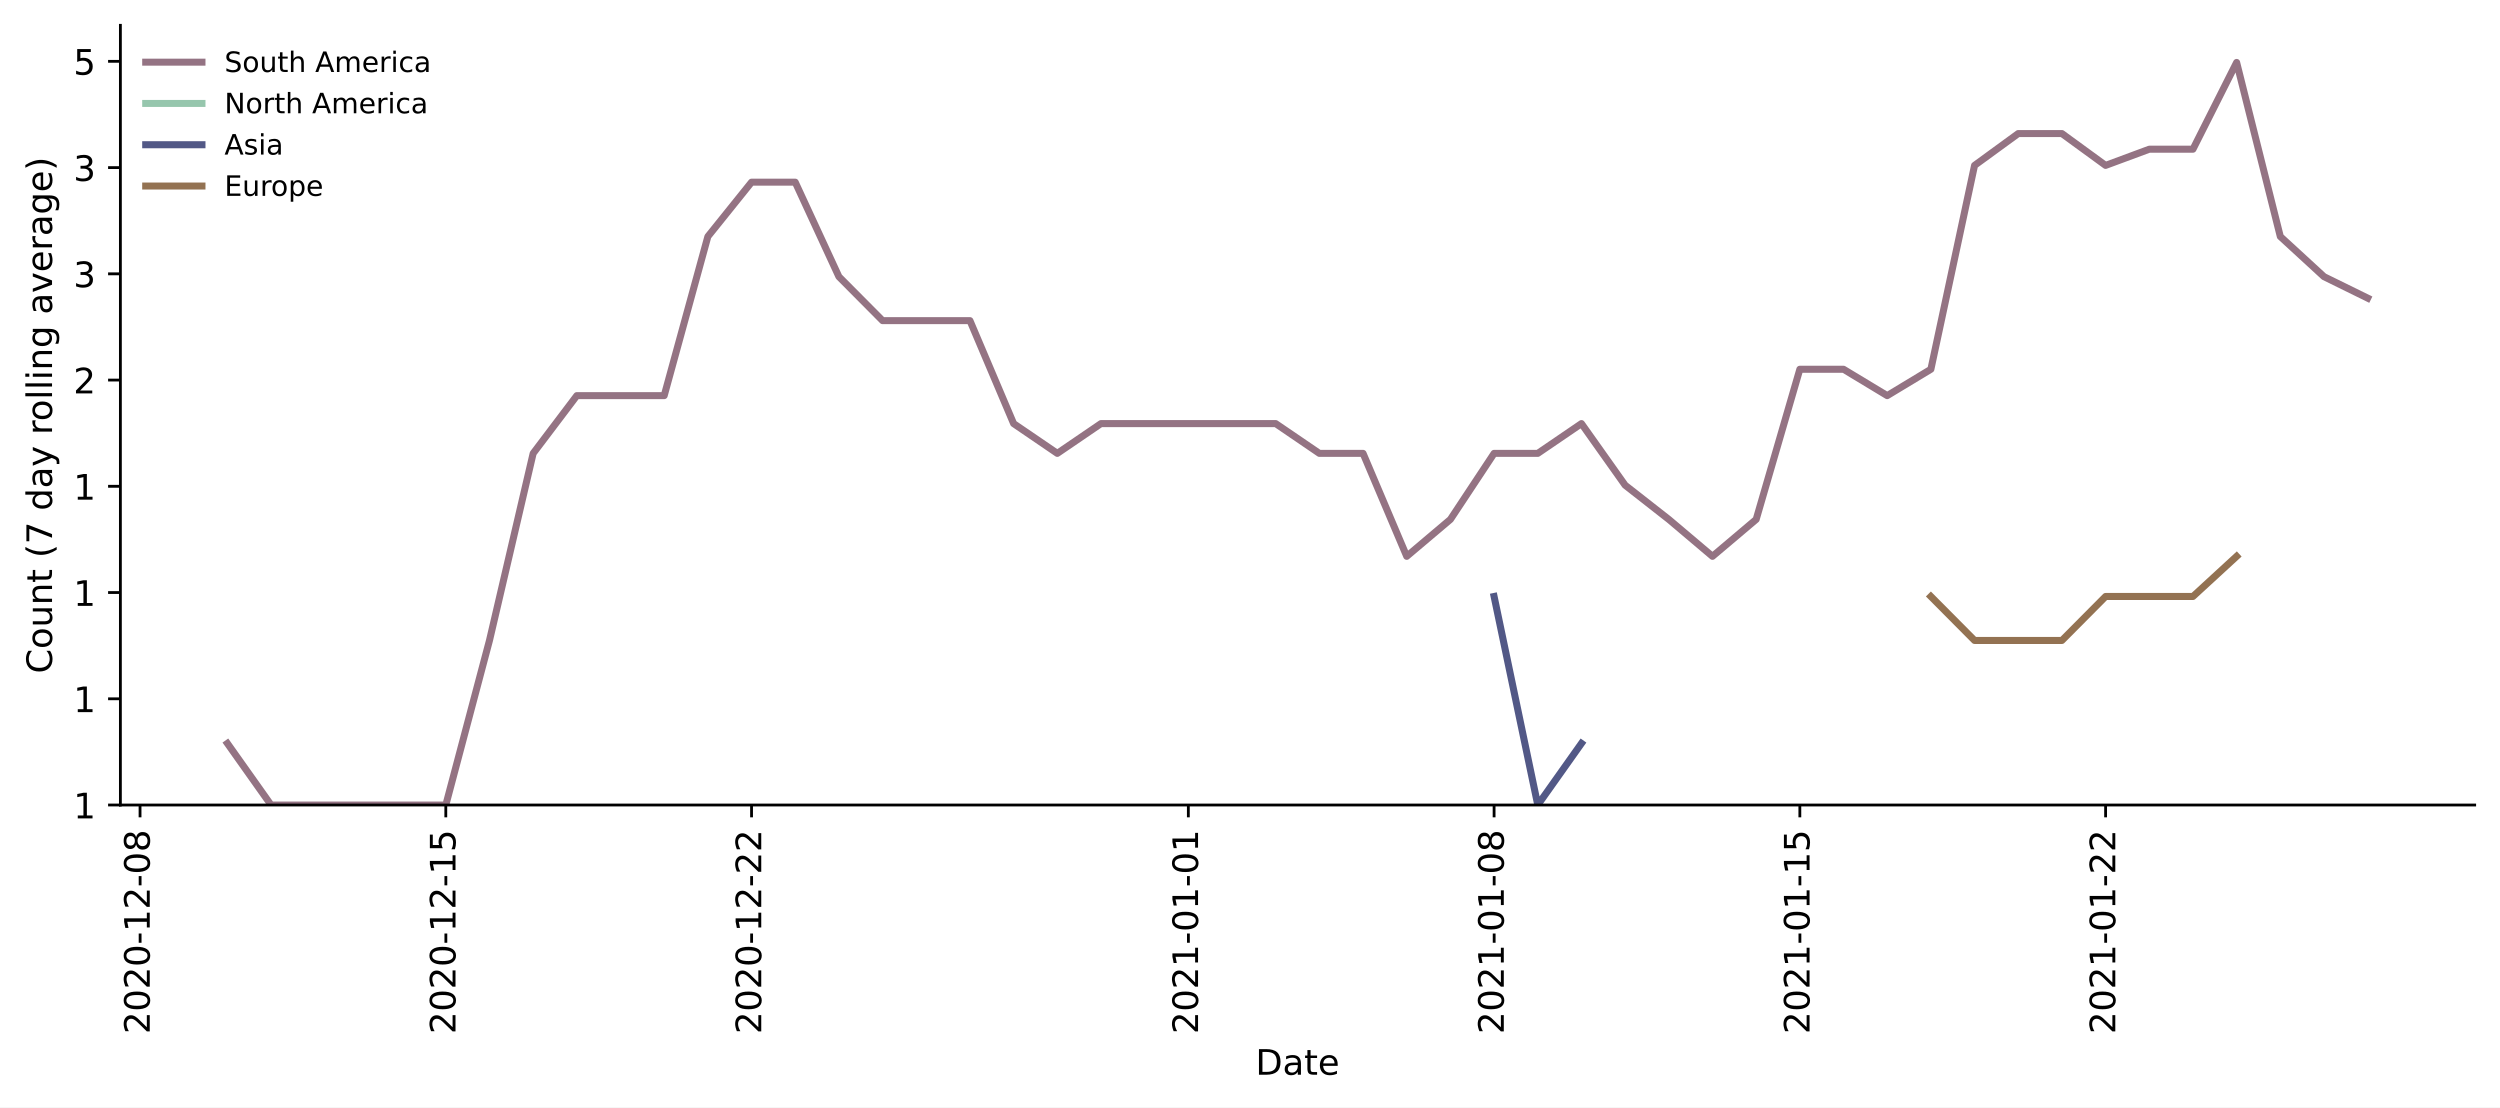
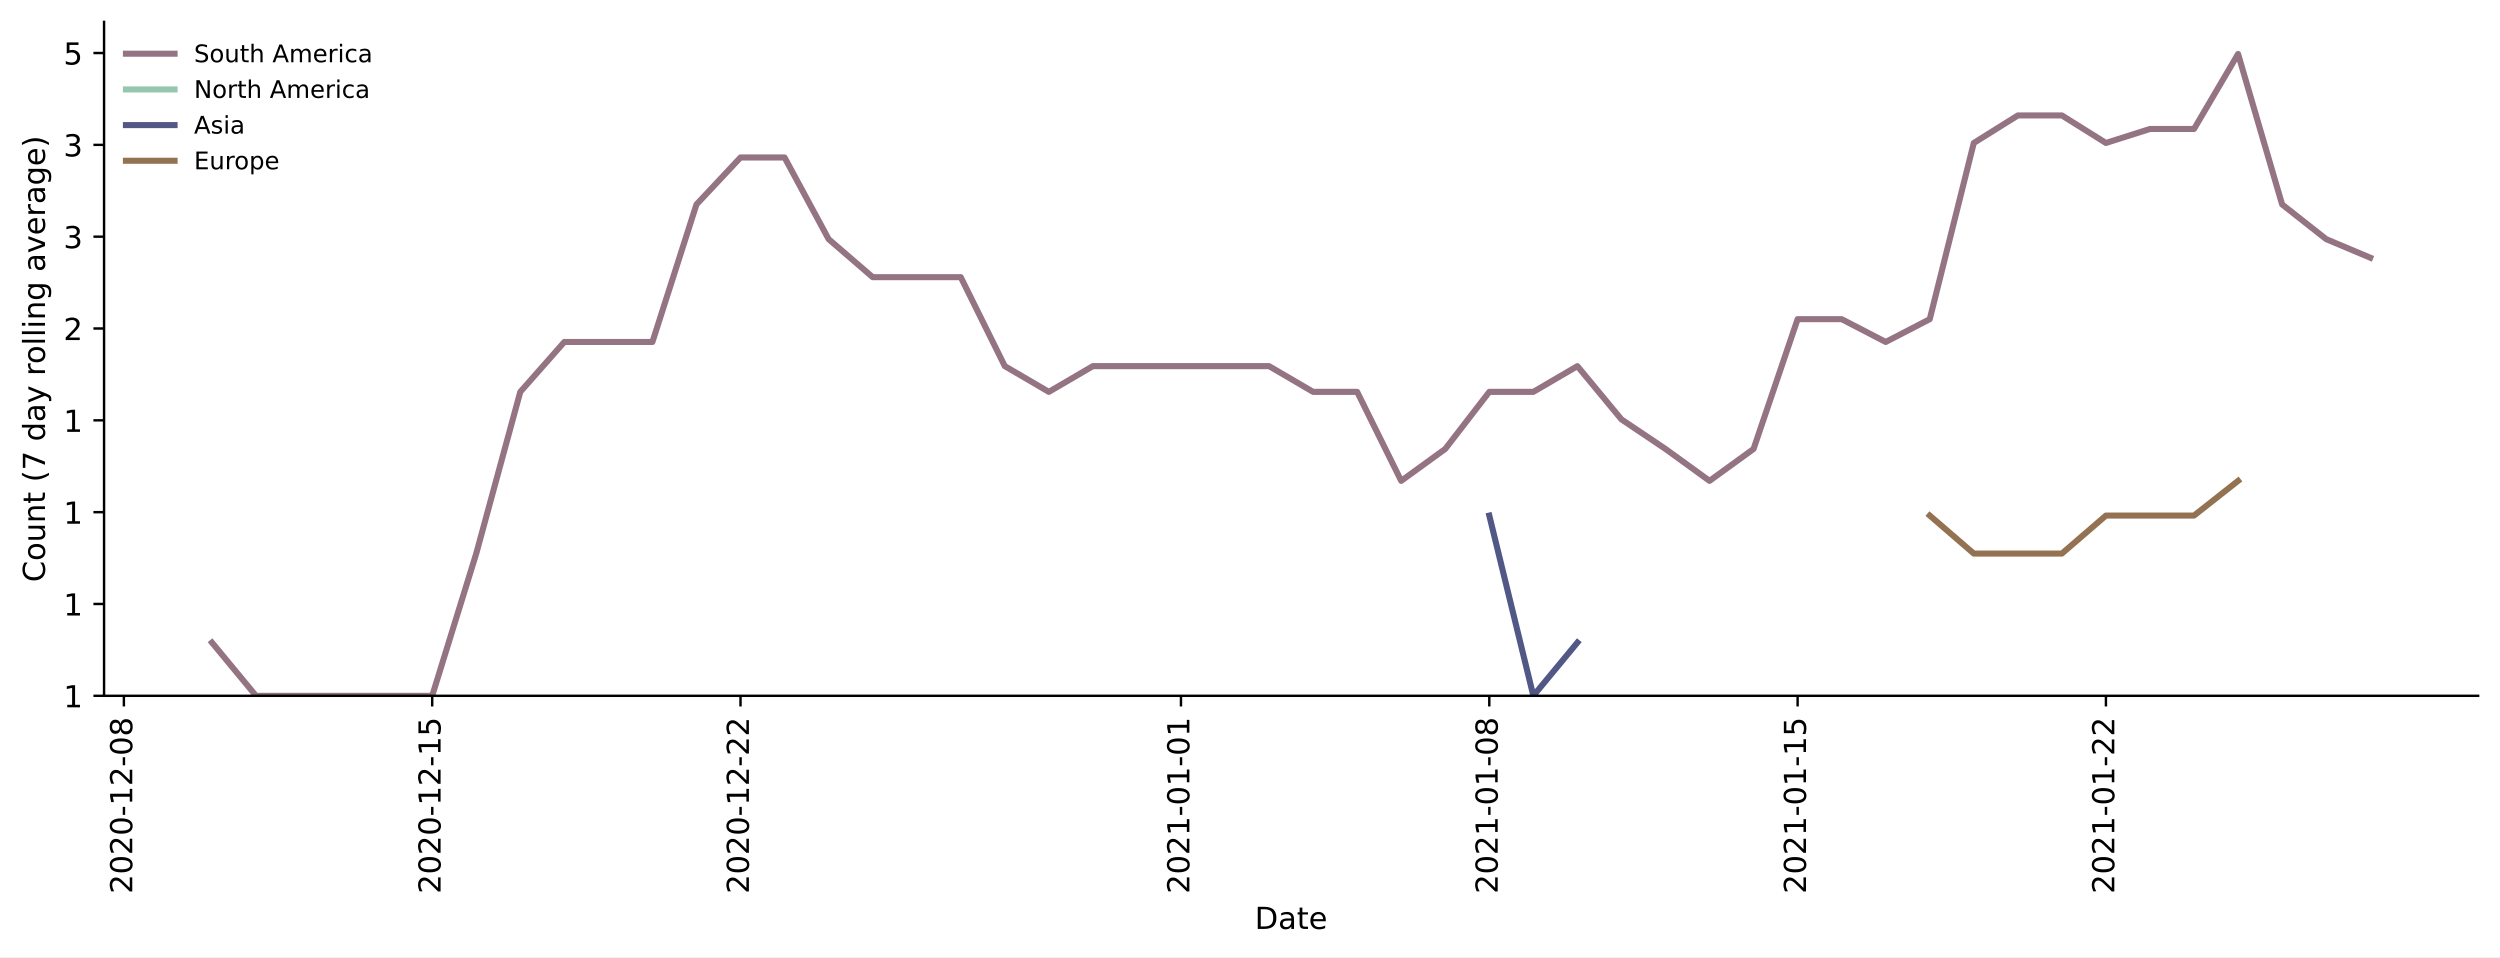
- <svg xmlns="http://www.w3.org/2000/svg" xmlns:xlink="http://www.w3.org/1999/xlink" height="314.954pt" version="1.1" viewBox="0 0 711.041 314.954" width="711.041pt">
+ <svg xmlns="http://www.w3.org/2000/svg" xmlns:xlink="http://www.w3.org/1999/xlink" height="314.954pt" version="1.1" viewBox="0 0 822.641 314.954" width="822.641pt">
  <defs>
    <style type="text/css">*{stroke-linecap:butt;stroke-linejoin:round;}</style>
  </defs>
  <g id="figure_1">
    <g id="patch_1">
-       <path d="M 0 314.954  L 711.041 314.954  L 711.041 0  L 0 0  z " style="fill:#ffffff;" />
+       <path d="M 0 314.954  L 822.641 314.954  L 822.641 0  L 0 0  z " style="fill:#ffffff;" />
    </g>
    <g id="axes_1">
      <g id="patch_2">
-         <path d="M 34.241 228.96  L 703.841 228.96  L 703.841 7.2  L 34.241 7.2  z " style="fill:#ffffff;" />
+         <path d="M 34.241 228.96  L 815.441 228.96  L 815.441 7.2  L 34.241 7.2  z " style="fill:#ffffff;" />
      </g>
      <g id="matplotlib.axis_1">
        <g id="xtick_1">
          <g id="line2d_1">
            <defs>
-               <path d="M 0 0  L 0 3.5  " id="mc3fc84b072" style="stroke:#000000;stroke-width:0.8;" />
-             </defs>
-             <g>
-               <use style="stroke:#000000;stroke-width:0.8;" x="39.831" xlink:href="#mc3fc84b072" y="228.96" />
+               <path d="M 0 0  L 0 3.5  " id="m564bbd4074" style="stroke:#000000;stroke-width:0.8;" />
+             </defs>
+             <g>
+               <use style="stroke:#000000;stroke-width:0.8;" x="40.763" xlink:href="#m564bbd4074" y="228.96" />
            </g>
          </g>
          <g id="text_1">
-             <g transform="translate(42.59035 294.0756)rotate(-90)scale(0.1 -0.1)">
+             <g transform="translate(43.52208 294.0756)rotate(-90)scale(0.1 -0.1)">
              <defs>
                <path d="M 19.188 8.297  L 53.609 8.297  L 53.609 0  L 7.328 0  L 7.328 8.297  Q 12.938 14.109 22.625 23.891  Q 32.328 33.688 34.812 36.531  Q 39.547 41.844 41.422 45.531  Q 43.312 49.219 43.312 52.781  Q 43.312 58.594 39.234 62.25  Q 35.156 65.922 28.609 65.922  Q 23.969 65.922 18.812 64.312  Q 13.672 62.703 7.812 59.422  L 7.812 69.391  Q 13.766 71.781 18.938 73  Q 24.125 74.219 28.422 74.219  Q 39.75 74.219 46.484 68.547  Q 53.219 62.891 53.219 53.422  Q 53.219 48.922 51.531 44.891  Q 49.859 40.875 45.406 35.406  Q 44.188 33.984 37.641 27.219  Q 31.109 20.453 19.188 8.297  z " id="DejaVuSans-50" />
                <path d="M 31.781 66.406  Q 24.172 66.406 20.328 58.906  Q 16.5 51.422 16.5 36.375  Q 16.5 21.391 20.328 13.891  Q 24.172 6.391 31.781 6.391  Q 39.453 6.391 43.281 13.891  Q 47.125 21.391 47.125 36.375  Q 47.125 51.422 43.281 58.906  Q 39.453 66.406 31.781 66.406  z M 31.781 74.219  Q 44.047 74.219 50.516 64.516  Q 56.984 54.828 56.984 36.375  Q 56.984 17.969 50.516 8.266  Q 44.047 -1.422 31.781 -1.422  Q 19.531 -1.422 13.062 8.266  Q 6.594 17.969 6.594 36.375  Q 6.594 54.828 13.062 64.516  Q 19.531 74.219 31.781 74.219  z " id="DejaVuSans-48" />
                <path d="M 4.891 31.391  L 31.203 31.391  L 31.203 23.391  L 4.891 23.391  z " id="DejaVuSans-45" />
                <path d="M 12.406 8.297  L 28.516 8.297  L 28.516 63.922  L 10.984 60.406  L 10.984 69.391  L 28.422 72.906  L 38.281 72.906  L 38.281 8.297  L 54.391 8.297  L 54.391 0  L 12.406 0  z " id="DejaVuSans-49" />
                <path d="M 31.781 34.625  Q 24.75 34.625 20.719 30.859  Q 16.703 27.094 16.703 20.516  Q 16.703 13.922 20.719 10.156  Q 24.75 6.391 31.781 6.391  Q 38.812 6.391 42.859 10.172  Q 46.922 13.969 46.922 20.516  Q 46.922 27.094 42.891 30.859  Q 38.875 34.625 31.781 34.625  z M 21.922 38.812  Q 15.578 40.375 12.031 44.719  Q 8.5 49.078 8.5 55.328  Q 8.5 64.062 14.719 69.141  Q 20.953 74.219 31.781 74.219  Q 42.672 74.219 48.875 69.141  Q 55.078 64.062 55.078 55.328  Q 55.078 49.078 51.531 44.719  Q 48 40.375 41.703 38.812  Q 48.828 37.156 52.797 32.312  Q 56.781 27.484 56.781 20.516  Q 56.781 9.906 50.312 4.234  Q 43.844 -1.422 31.781 -1.422  Q 19.734 -1.422 13.25 4.234  Q 6.781 9.906 6.781 20.516  Q 6.781 27.484 10.781 32.312  Q 14.797 37.156 21.922 38.812  z M 18.312 54.391  Q 18.312 48.734 21.844 45.562  Q 25.391 42.391 31.781 42.391  Q 38.141 42.391 41.719 45.562  Q 45.312 48.734 45.312 54.391  Q 45.312 60.062 41.719 63.234  Q 38.141 66.406 31.781 66.406  Q 25.391 66.406 21.844 63.234  Q 18.312 60.062 18.312 54.391  z " id="DejaVuSans-56" />
              </defs>
              <use xlink:href="#DejaVuSans-50" />
              <use x="63.623" xlink:href="#DejaVuSans-48" />
              <use x="127.246" xlink:href="#DejaVuSans-50" />
              <use x="190.869" xlink:href="#DejaVuSans-48" />
              <use x="254.492" xlink:href="#DejaVuSans-45" />
              <use x="290.576" xlink:href="#DejaVuSans-49" />
              <use x="354.199" xlink:href="#DejaVuSans-50" />
              <use x="417.822" xlink:href="#DejaVuSans-45" />
              <use x="453.906" xlink:href="#DejaVuSans-48" />
              <use x="517.529" xlink:href="#DejaVuSans-56" />
            </g>
          </g>
        </g>
        <g id="xtick_2">
          <g id="line2d_2">
            <g>
-               <use style="stroke:#000000;stroke-width:0.8;" x="126.792" xlink:href="#mc3fc84b072" y="228.96" />
+               <use style="stroke:#000000;stroke-width:0.8;" x="142.217" xlink:href="#m564bbd4074" y="228.96" />
            </g>
          </g>
          <g id="text_2">
-             <g transform="translate(129.5514 294.0756)rotate(-90)scale(0.1 -0.1)">
+             <g transform="translate(144.9766 294.0756)rotate(-90)scale(0.1 -0.1)">
              <defs>
                <path d="M 10.797 72.906  L 49.516 72.906  L 49.516 64.594  L 19.828 64.594  L 19.828 46.734  Q 21.969 47.469 24.109 47.828  Q 26.266 48.188 28.422 48.188  Q 40.625 48.188 47.75 41.5  Q 54.891 34.812 54.891 23.391  Q 54.891 11.625 47.562 5.094  Q 40.234 -1.422 26.906 -1.422  Q 22.312 -1.422 17.547 -0.641  Q 12.797 0.141 7.719 1.703  L 7.719 11.625  Q 12.109 9.234 16.797 8.062  Q 21.484 6.891 26.703 6.891  Q 35.156 6.891 40.078 11.328  Q 45.016 15.766 45.016 23.391  Q 45.016 31 40.078 35.438  Q 35.156 39.891 26.703 39.891  Q 22.75 39.891 18.812 39.016  Q 14.891 38.141 10.797 36.281  z " id="DejaVuSans-53" />
              </defs>
              <use xlink:href="#DejaVuSans-50" />
              <use x="63.623" xlink:href="#DejaVuSans-48" />
              <use x="127.246" xlink:href="#DejaVuSans-50" />
              <use x="190.869" xlink:href="#DejaVuSans-48" />
              <use x="254.492" xlink:href="#DejaVuSans-45" />
              <use x="290.576" xlink:href="#DejaVuSans-49" />
              <use x="354.199" xlink:href="#DejaVuSans-50" />
              <use x="417.822" xlink:href="#DejaVuSans-45" />
              <use x="453.906" xlink:href="#DejaVuSans-49" />
              <use x="517.529" xlink:href="#DejaVuSans-53" />
            </g>
          </g>
        </g>
        <g id="xtick_3">
          <g id="line2d_3">
            <g>
-               <use style="stroke:#000000;stroke-width:0.8;" x="213.753" xlink:href="#mc3fc84b072" y="228.96" />
+               <use style="stroke:#000000;stroke-width:0.8;" x="243.672" xlink:href="#m564bbd4074" y="228.96" />
            </g>
          </g>
          <g id="text_3">
-             <g transform="translate(216.5124 294.0756)rotate(-90)scale(0.1 -0.1)">
+             <g transform="translate(246.4312 294.0756)rotate(-90)scale(0.1 -0.1)">
              <use xlink:href="#DejaVuSans-50" />
              <use x="63.623" xlink:href="#DejaVuSans-48" />
              <use x="127.246" xlink:href="#DejaVuSans-50" />
              <use x="190.869" xlink:href="#DejaVuSans-48" />
              <use x="254.492" xlink:href="#DejaVuSans-45" />
              <use x="290.576" xlink:href="#DejaVuSans-49" />
              <use x="354.199" xlink:href="#DejaVuSans-50" />
              <use x="417.822" xlink:href="#DejaVuSans-45" />
              <use x="453.906" xlink:href="#DejaVuSans-50" />
              <use x="517.529" xlink:href="#DejaVuSans-50" />
            </g>
          </g>
        </g>
        <g id="xtick_4">
          <g id="line2d_4">
            <g>
-               <use style="stroke:#000000;stroke-width:0.8;" x="337.983" xlink:href="#mc3fc84b072" y="228.96" />
+               <use style="stroke:#000000;stroke-width:0.8;" x="388.607" xlink:href="#m564bbd4074" y="228.96" />
            </g>
          </g>
          <g id="text_4">
-             <g transform="translate(340.7425 294.0756)rotate(-90)scale(0.1 -0.1)">
+             <g transform="translate(391.3662 294.0756)rotate(-90)scale(0.1 -0.1)">
              <use xlink:href="#DejaVuSans-50" />
              <use x="63.623" xlink:href="#DejaVuSans-48" />
              <use x="127.246" xlink:href="#DejaVuSans-50" />
              <use x="190.869" xlink:href="#DejaVuSans-49" />
              <use x="254.492" xlink:href="#DejaVuSans-45" />
              <use x="290.576" xlink:href="#DejaVuSans-48" />
              <use x="354.199" xlink:href="#DejaVuSans-49" />
              <use x="417.822" xlink:href="#DejaVuSans-45" />
              <use x="453.906" xlink:href="#DejaVuSans-48" />
              <use x="517.529" xlink:href="#DejaVuSans-49" />
            </g>
          </g>
        </g>
        <g id="xtick_5">
          <g id="line2d_5">
            <g>
-               <use style="stroke:#000000;stroke-width:0.8;" x="424.944" xlink:href="#mc3fc84b072" y="228.96" />
+               <use style="stroke:#000000;stroke-width:0.8;" x="490.061" xlink:href="#m564bbd4074" y="228.96" />
            </g>
          </g>
          <g id="text_5">
-             <g transform="translate(427.7035 294.0756)rotate(-90)scale(0.1 -0.1)">
+             <g transform="translate(492.8208 294.0756)rotate(-90)scale(0.1 -0.1)">
              <use xlink:href="#DejaVuSans-50" />
              <use x="63.623" xlink:href="#DejaVuSans-48" />
              <use x="127.246" xlink:href="#DejaVuSans-50" />
              <use x="190.869" xlink:href="#DejaVuSans-49" />
              <use x="254.492" xlink:href="#DejaVuSans-45" />
              <use x="290.576" xlink:href="#DejaVuSans-48" />
              <use x="354.199" xlink:href="#DejaVuSans-49" />
              <use x="417.822" xlink:href="#DejaVuSans-45" />
              <use x="453.906" xlink:href="#DejaVuSans-48" />
              <use x="517.529" xlink:href="#DejaVuSans-56" />
            </g>
          </g>
        </g>
        <g id="xtick_6">
          <g id="line2d_6">
            <g>
-               <use style="stroke:#000000;stroke-width:0.8;" x="511.905" xlink:href="#mc3fc84b072" y="228.96" />
+               <use style="stroke:#000000;stroke-width:0.8;" x="591.516" xlink:href="#m564bbd4074" y="228.96" />
            </g>
          </g>
          <g id="text_6">
-             <g transform="translate(514.6646 294.0756)rotate(-90)scale(0.1 -0.1)">
+             <g transform="translate(594.2753 294.0756)rotate(-90)scale(0.1 -0.1)">
              <use xlink:href="#DejaVuSans-50" />
              <use x="63.623" xlink:href="#DejaVuSans-48" />
              <use x="127.246" xlink:href="#DejaVuSans-50" />
              <use x="190.869" xlink:href="#DejaVuSans-49" />
              <use x="254.492" xlink:href="#DejaVuSans-45" />
              <use x="290.576" xlink:href="#DejaVuSans-48" />
              <use x="354.199" xlink:href="#DejaVuSans-49" />
              <use x="417.822" xlink:href="#DejaVuSans-45" />
              <use x="453.906" xlink:href="#DejaVuSans-49" />
              <use x="517.529" xlink:href="#DejaVuSans-53" />
            </g>
          </g>
        </g>
        <g id="xtick_7">
          <g id="line2d_7">
            <g>
-               <use style="stroke:#000000;stroke-width:0.8;" x="598.866" xlink:href="#mc3fc84b072" y="228.96" />
+               <use style="stroke:#000000;stroke-width:0.8;" x="692.97" xlink:href="#m564bbd4074" y="228.96" />
            </g>
          </g>
          <g id="text_7">
-             <g transform="translate(601.6256 294.0756)rotate(-90)scale(0.1 -0.1)">
+             <g transform="translate(695.7299 294.0756)rotate(-90)scale(0.1 -0.1)">
              <use xlink:href="#DejaVuSans-50" />
              <use x="63.623" xlink:href="#DejaVuSans-48" />
              <use x="127.246" xlink:href="#DejaVuSans-50" />
              <use x="190.869" xlink:href="#DejaVuSans-49" />
              <use x="254.492" xlink:href="#DejaVuSans-45" />
              <use x="290.576" xlink:href="#DejaVuSans-48" />
              <use x="354.199" xlink:href="#DejaVuSans-49" />
              <use x="417.822" xlink:href="#DejaVuSans-45" />
              <use x="453.906" xlink:href="#DejaVuSans-50" />
              <use x="517.529" xlink:href="#DejaVuSans-50" />
            </g>
          </g>
        </g>
        <g id="text_8">
-           <g transform="translate(357.0898 305.6741)scale(0.1 -0.1)">
+           <g transform="translate(412.8898 305.6741)scale(0.1 -0.1)">
            <defs>
              <path d="M 19.672 64.797  L 19.672 8.109  L 31.594 8.109  Q 46.688 8.109 53.688 14.938  Q 60.688 21.781 60.688 36.531  Q 60.688 51.172 53.688 57.984  Q 46.688 64.797 31.594 64.797  z M 9.812 72.906  L 30.078 72.906  Q 51.266 72.906 61.172 64.094  Q 71.094 55.281 71.094 36.531  Q 71.094 17.672 61.125 8.828  Q 51.172 0 30.078 0  L 9.812 0  z " id="DejaVuSans-68" />
              <path d="M 34.281 27.484  Q 23.391 27.484 19.188 25  Q 14.984 22.516 14.984 16.5  Q 14.984 11.719 18.141 8.906  Q 21.297 6.109 26.703 6.109  Q 34.188 6.109 38.703 11.406  Q 43.219 16.703 43.219 25.484  L 43.219 27.484  z M 52.203 31.203  L 52.203 0  L 43.219 0  L 43.219 8.297  Q 40.141 3.328 35.547 0.953  Q 30.953 -1.422 24.312 -1.422  Q 15.922 -1.422 10.953 3.297  Q 6 8.016 6 15.922  Q 6 25.141 12.172 29.828  Q 18.359 34.516 30.609 34.516  L 43.219 34.516  L 43.219 35.406  Q 43.219 41.609 39.141 45  Q 35.062 48.391 27.688 48.391  Q 23 48.391 18.547 47.266  Q 14.109 46.141 10.016 43.891  L 10.016 52.203  Q 14.938 54.109 19.578 55.047  Q 24.219 56 28.609 56  Q 40.484 56 46.344 49.844  Q 52.203 43.703 52.203 31.203  z " id="DejaVuSans-97" />
              <path d="M 18.312 70.219  L 18.312 54.688  L 36.812 54.688  L 36.812 47.703  L 18.312 47.703  L 18.312 18.016  Q 18.312 11.328 20.141 9.422  Q 21.969 7.516 27.594 7.516  L 36.812 7.516  L 36.812 0  L 27.594 0  Q 17.188 0 13.234 3.875  Q 9.281 7.766 9.281 18.016  L 9.281 47.703  L 2.688 47.703  L 2.688 54.688  L 9.281 54.688  L 9.281 70.219  z " id="DejaVuSans-116" />
              <path d="M 56.203 29.594  L 56.203 25.203  L 14.891 25.203  Q 15.484 15.922 20.484 11.062  Q 25.484 6.203 34.422 6.203  Q 39.594 6.203 44.453 7.469  Q 49.312 8.734 54.109 11.281  L 54.109 2.781  Q 49.266 0.734 44.188 -0.344  Q 39.109 -1.422 33.891 -1.422  Q 20.797 -1.422 13.156 6.188  Q 5.516 13.812 5.516 26.812  Q 5.516 40.234 12.766 48.109  Q 20.016 56 32.328 56  Q 43.359 56 49.781 48.891  Q 56.203 41.797 56.203 29.594  z M 47.219 32.234  Q 47.125 39.594 43.094 43.984  Q 39.062 48.391 32.422 48.391  Q 24.906 48.391 20.391 44.141  Q 15.875 39.891 15.188 32.172  z " id="DejaVuSans-101" />
            </defs>
            <use xlink:href="#DejaVuSans-68" />
            <use x="77.002" xlink:href="#DejaVuSans-97" />
            <use x="138.281" xlink:href="#DejaVuSans-116" />
            <use x="177.49" xlink:href="#DejaVuSans-101" />
          </g>
        </g>
      </g>
      <g id="matplotlib.axis_2">
        <g id="ytick_1">
          <g id="line2d_8">
            <defs>
-               <path d="M 0 0  L -3.5 0  " id="m1dc1382578" style="stroke:#000000;stroke-width:0.8;" />
-             </defs>
-             <g>
-               <use style="stroke:#000000;stroke-width:0.8;" x="34.241" xlink:href="#m1dc1382578" y="228.96" />
+               <path d="M 0 0  L -3.5 0  " id="m2a1bdb3abd" style="stroke:#000000;stroke-width:0.8;" />
+             </defs>
+             <g>
+               <use style="stroke:#000000;stroke-width:0.8;" x="34.241" xlink:href="#m2a1bdb3abd" y="228.96" />
            </g>
          </g>
          <g id="text_9">
            <g transform="translate(20.87813 232.7592)scale(0.1 -0.1)">
              <use xlink:href="#DejaVuSans-49" />
            </g>
          </g>
        </g>
        <g id="ytick_2">
          <g id="line2d_9">
            <g>
-               <use style="stroke:#000000;stroke-width:0.8;" x="34.241" xlink:href="#m1dc1382578" y="198.744" />
+               <use style="stroke:#000000;stroke-width:0.8;" x="34.241" xlink:href="#m2a1bdb3abd" y="198.744" />
            </g>
          </g>
          <g id="text_10">
            <g transform="translate(20.87813 202.5433)scale(0.1 -0.1)">
              <use xlink:href="#DejaVuSans-49" />
            </g>
          </g>
        </g>
        <g id="ytick_3">
          <g id="line2d_10">
            <g>
-               <use style="stroke:#000000;stroke-width:0.8;" x="34.241" xlink:href="#m1dc1382578" y="168.528" />
+               <use style="stroke:#000000;stroke-width:0.8;" x="34.241" xlink:href="#m2a1bdb3abd" y="168.528" />
            </g>
          </g>
          <g id="text_11">
            <g transform="translate(20.87813 172.3274)scale(0.1 -0.1)">
              <use xlink:href="#DejaVuSans-49" />
            </g>
          </g>
        </g>
        <g id="ytick_4">
          <g id="line2d_11">
            <g>
-               <use style="stroke:#000000;stroke-width:0.8;" x="34.241" xlink:href="#m1dc1382578" y="138.312" />
+               <use style="stroke:#000000;stroke-width:0.8;" x="34.241" xlink:href="#m2a1bdb3abd" y="138.312" />
            </g>
          </g>
          <g id="text_12">
            <g transform="translate(20.87813 142.1116)scale(0.1 -0.1)">
              <use xlink:href="#DejaVuSans-49" />
            </g>
          </g>
        </g>
        <g id="ytick_5">
          <g id="line2d_12">
            <g>
-               <use style="stroke:#000000;stroke-width:0.8;" x="34.241" xlink:href="#m1dc1382578" y="108.096" />
+               <use style="stroke:#000000;stroke-width:0.8;" x="34.241" xlink:href="#m2a1bdb3abd" y="108.096" />
            </g>
          </g>
          <g id="text_13">
            <g transform="translate(20.87813 111.8957)scale(0.1 -0.1)">
              <use xlink:href="#DejaVuSans-50" />
            </g>
          </g>
        </g>
        <g id="ytick_6">
          <g id="line2d_13">
            <g>
-               <use style="stroke:#000000;stroke-width:0.8;" x="34.241" xlink:href="#m1dc1382578" y="77.881" />
+               <use style="stroke:#000000;stroke-width:0.8;" x="34.241" xlink:href="#m2a1bdb3abd" y="77.881" />
            </g>
          </g>
          <g id="text_14">
            <g transform="translate(20.87813 81.67977)scale(0.1 -0.1)">
              <defs>
                <path d="M 40.578 39.312  Q 47.656 37.797 51.625 33  Q 55.609 28.219 55.609 21.188  Q 55.609 10.406 48.188 4.484  Q 40.766 -1.422 27.094 -1.422  Q 22.516 -1.422 17.656 -0.516  Q 12.797 0.391 7.625 2.203  L 7.625 11.719  Q 11.719 9.328 16.594 8.109  Q 21.484 6.891 26.812 6.891  Q 36.078 6.891 40.938 10.547  Q 45.797 14.203 45.797 21.188  Q 45.797 27.641 41.281 31.266  Q 36.766 34.906 28.719 34.906  L 20.219 34.906  L 20.219 43.016  L 29.109 43.016  Q 36.375 43.016 40.234 45.922  Q 44.094 48.828 44.094 54.297  Q 44.094 59.906 40.109 62.906  Q 36.141 65.922 28.719 65.922  Q 24.656 65.922 20.016 65.031  Q 15.375 64.156 9.812 62.312  L 9.812 71.094  Q 15.438 72.656 20.344 73.438  Q 25.25 74.219 29.594 74.219  Q 40.828 74.219 47.359 69.109  Q 53.906 64.016 53.906 55.328  Q 53.906 49.266 50.438 45.094  Q 46.969 40.922 40.578 39.312  z " id="DejaVuSans-51" />
              </defs>
              <use xlink:href="#DejaVuSans-51" />
            </g>
          </g>
        </g>
        <g id="ytick_7">
          <g id="line2d_14">
            <g>
-               <use style="stroke:#000000;stroke-width:0.8;" x="34.241" xlink:href="#m1dc1382578" y="47.665" />
+               <use style="stroke:#000000;stroke-width:0.8;" x="34.241" xlink:href="#m2a1bdb3abd" y="47.665" />
            </g>
          </g>
          <g id="text_15">
            <g transform="translate(20.87813 51.46388)scale(0.1 -0.1)">
              <use xlink:href="#DejaVuSans-51" />
            </g>
          </g>
        </g>
        <g id="ytick_8">
          <g id="line2d_15">
            <g>
-               <use style="stroke:#000000;stroke-width:0.8;" x="34.241" xlink:href="#m1dc1382578" y="17.449" />
+               <use style="stroke:#000000;stroke-width:0.8;" x="34.241" xlink:href="#m2a1bdb3abd" y="17.449" />
            </g>
          </g>
          <g id="text_16">
            <g transform="translate(20.87813 21.248)scale(0.1 -0.1)">
              <use xlink:href="#DejaVuSans-53" />
            </g>
          </g>
        </g>
        <g id="text_17">
          <g transform="translate(14.79844 191.548)rotate(-90)scale(0.1 -0.1)">
            <defs>
              <path d="M 64.406 67.281  L 64.406 56.891  Q 59.422 61.531 53.781 63.812  Q 48.141 66.109 41.797 66.109  Q 29.297 66.109 22.656 58.469  Q 16.016 50.828 16.016 36.375  Q 16.016 21.969 22.656 14.328  Q 29.297 6.688 41.797 6.688  Q 48.141 6.688 53.781 8.984  Q 59.422 11.281 64.406 15.922  L 64.406 5.609  Q 59.234 2.094 53.438 0.328  Q 47.656 -1.422 41.219 -1.422  Q 24.656 -1.422 15.125 8.703  Q 5.609 18.844 5.609 36.375  Q 5.609 53.953 15.125 64.078  Q 24.656 74.219 41.219 74.219  Q 47.75 74.219 53.531 72.484  Q 59.328 70.75 64.406 67.281  z " id="DejaVuSans-67" />
              <path d="M 30.609 48.391  Q 23.391 48.391 19.188 42.75  Q 14.984 37.109 14.984 27.297  Q 14.984 17.484 19.156 11.844  Q 23.344 6.203 30.609 6.203  Q 37.797 6.203 41.984 11.859  Q 46.188 17.531 46.188 27.297  Q 46.188 37.016 41.984 42.703  Q 37.797 48.391 30.609 48.391  z M 30.609 56  Q 42.328 56 49.016 48.375  Q 55.719 40.766 55.719 27.297  Q 55.719 13.875 49.016 6.219  Q 42.328 -1.422 30.609 -1.422  Q 18.844 -1.422 12.172 6.219  Q 5.516 13.875 5.516 27.297  Q 5.516 40.766 12.172 48.375  Q 18.844 56 30.609 56  z " id="DejaVuSans-111" />
              <path d="M 8.5 21.578  L 8.5 54.688  L 17.484 54.688  L 17.484 21.922  Q 17.484 14.156 20.5 10.266  Q 23.531 6.391 29.594 6.391  Q 36.859 6.391 41.078 11.031  Q 45.312 15.672 45.312 23.688  L 45.312 54.688  L 54.297 54.688  L 54.297 0  L 45.312 0  L 45.312 8.406  Q 42.047 3.422 37.719 1  Q 33.406 -1.422 27.688 -1.422  Q 18.266 -1.422 13.375 4.438  Q 8.5 10.297 8.5 21.578  z M 31.109 56  z " id="DejaVuSans-117" />
              <path d="M 54.891 33.016  L 54.891 0  L 45.906 0  L 45.906 32.719  Q 45.906 40.484 42.875 44.328  Q 39.844 48.188 33.797 48.188  Q 26.516 48.188 22.312 43.547  Q 18.109 38.922 18.109 30.906  L 18.109 0  L 9.078 0  L 9.078 54.688  L 18.109 54.688  L 18.109 46.188  Q 21.344 51.125 25.703 53.562  Q 30.078 56 35.797 56  Q 45.219 56 50.047 50.172  Q 54.891 44.344 54.891 33.016  z " id="DejaVuSans-110" />
              <path id="DejaVuSans-32" />
              <path d="M 31 75.875  Q 24.469 64.656 21.281 53.656  Q 18.109 42.672 18.109 31.391  Q 18.109 20.125 21.312 9.062  Q 24.516 -2 31 -13.188  L 23.188 -13.188  Q 15.875 -1.703 12.234 9.375  Q 8.594 20.453 8.594 31.391  Q 8.594 42.281 12.203 53.312  Q 15.828 64.359 23.188 75.875  z " id="DejaVuSans-40" />
              <path d="M 8.203 72.906  L 55.078 72.906  L 55.078 68.703  L 28.609 0  L 18.312 0  L 43.219 64.594  L 8.203 64.594  z " id="DejaVuSans-55" />
              <path d="M 45.406 46.391  L 45.406 75.984  L 54.391 75.984  L 54.391 0  L 45.406 0  L 45.406 8.203  Q 42.578 3.328 38.25 0.953  Q 33.938 -1.422 27.875 -1.422  Q 17.969 -1.422 11.734 6.484  Q 5.516 14.406 5.516 27.297  Q 5.516 40.188 11.734 48.094  Q 17.969 56 27.875 56  Q 33.938 56 38.25 53.625  Q 42.578 51.266 45.406 46.391  z M 14.797 27.297  Q 14.797 17.391 18.875 11.75  Q 22.953 6.109 30.078 6.109  Q 37.203 6.109 41.297 11.75  Q 45.406 17.391 45.406 27.297  Q 45.406 37.203 41.297 42.844  Q 37.203 48.484 30.078 48.484  Q 22.953 48.484 18.875 42.844  Q 14.797 37.203 14.797 27.297  z " id="DejaVuSans-100" />
              <path d="M 32.172 -5.078  Q 28.375 -14.844 24.75 -17.812  Q 21.141 -20.797 15.094 -20.797  L 7.906 -20.797  L 7.906 -13.281  L 13.188 -13.281  Q 16.891 -13.281 18.938 -11.516  Q 21 -9.766 23.484 -3.219  L 25.094 0.875  L 2.984 54.688  L 12.5 54.688  L 29.594 11.922  L 46.688 54.688  L 56.203 54.688  z " id="DejaVuSans-121" />
              <path d="M 41.109 46.297  Q 39.594 47.172 37.812 47.578  Q 36.031 48 33.891 48  Q 26.266 48 22.188 43.047  Q 18.109 38.094 18.109 28.812  L 18.109 0  L 9.078 0  L 9.078 54.688  L 18.109 54.688  L 18.109 46.188  Q 20.953 51.172 25.484 53.578  Q 30.031 56 36.531 56  Q 37.453 56 38.578 55.875  Q 39.703 55.766 41.062 55.516  z " id="DejaVuSans-114" />
              <path d="M 9.422 75.984  L 18.406 75.984  L 18.406 0  L 9.422 0  z " id="DejaVuSans-108" />
              <path d="M 9.422 54.688  L 18.406 54.688  L 18.406 0  L 9.422 0  z M 9.422 75.984  L 18.406 75.984  L 18.406 64.594  L 9.422 64.594  z " id="DejaVuSans-105" />
              <path d="M 45.406 27.984  Q 45.406 37.75 41.375 43.109  Q 37.359 48.484 30.078 48.484  Q 22.859 48.484 18.828 43.109  Q 14.797 37.75 14.797 27.984  Q 14.797 18.266 18.828 12.891  Q 22.859 7.516 30.078 7.516  Q 37.359 7.516 41.375 12.891  Q 45.406 18.266 45.406 27.984  z M 54.391 6.781  Q 54.391 -7.172 48.188 -13.984  Q 42 -20.797 29.203 -20.797  Q 24.469 -20.797 20.266 -20.094  Q 16.062 -19.391 12.109 -17.922  L 12.109 -9.188  Q 16.062 -11.328 19.922 -12.344  Q 23.781 -13.375 27.781 -13.375  Q 36.625 -13.375 41.016 -8.766  Q 45.406 -4.156 45.406 5.172  L 45.406 9.625  Q 42.625 4.781 38.281 2.391  Q 33.938 0 27.875 0  Q 17.828 0 11.672 7.656  Q 5.516 15.328 5.516 27.984  Q 5.516 40.672 11.672 48.328  Q 17.828 56 27.875 56  Q 33.938 56 38.281 53.609  Q 42.625 51.219 45.406 46.391  L 45.406 54.688  L 54.391 54.688  z " id="DejaVuSans-103" />
              <path d="M 2.984 54.688  L 12.5 54.688  L 29.594 8.797  L 46.688 54.688  L 56.203 54.688  L 35.688 0  L 23.484 0  z " id="DejaVuSans-118" />
              <path d="M 8.016 75.875  L 15.828 75.875  Q 23.141 64.359 26.781 53.312  Q 30.422 42.281 30.422 31.391  Q 30.422 20.453 26.781 9.375  Q 23.141 -1.703 15.828 -13.188  L 8.016 -13.188  Q 14.5 -2 17.703 9.062  Q 20.906 20.125 20.906 31.391  Q 20.906 42.672 17.703 53.656  Q 14.5 64.656 8.016 75.875  z " id="DejaVuSans-41" />
            </defs>
            <use xlink:href="#DejaVuSans-67" />
            <use x="69.824" xlink:href="#DejaVuSans-111" />
            <use x="131.006" xlink:href="#DejaVuSans-117" />
            <use x="194.385" xlink:href="#DejaVuSans-110" />
            <use x="257.764" xlink:href="#DejaVuSans-116" />
            <use x="296.973" xlink:href="#DejaVuSans-32" />
            <use x="328.76" xlink:href="#DejaVuSans-40" />
            <use x="367.773" xlink:href="#DejaVuSans-55" />
            <use x="431.396" xlink:href="#DejaVuSans-32" />
            <use x="463.184" xlink:href="#DejaVuSans-100" />
            <use x="526.66" xlink:href="#DejaVuSans-97" />
            <use x="587.939" xlink:href="#DejaVuSans-121" />
            <use x="647.119" xlink:href="#DejaVuSans-32" />
            <use x="678.906" xlink:href="#DejaVuSans-114" />
            <use x="717.77" xlink:href="#DejaVuSans-111" />
            <use x="778.951" xlink:href="#DejaVuSans-108" />
            <use x="806.734" xlink:href="#DejaVuSans-108" />
            <use x="834.518" xlink:href="#DejaVuSans-105" />
            <use x="862.301" xlink:href="#DejaVuSans-110" />
            <use x="925.68" xlink:href="#DejaVuSans-103" />
            <use x="989.156" xlink:href="#DejaVuSans-32" />
            <use x="1020.943" xlink:href="#DejaVuSans-97" />
            <use x="1082.223" xlink:href="#DejaVuSans-118" />
            <use x="1141.402" xlink:href="#DejaVuSans-101" />
            <use x="1202.926" xlink:href="#DejaVuSans-114" />
            <use x="1244.039" xlink:href="#DejaVuSans-97" />
            <use x="1305.318" xlink:href="#DejaVuSans-103" />
            <use x="1368.795" xlink:href="#DejaVuSans-101" />
            <use x="1430.318" xlink:href="#DejaVuSans-41" />
          </g>
        </g>
      </g>
      <g id="line2d_16">
-         <path clip-path="url(#p8e6767859a)" d="M 64.677 211.437  L 77.1 228.96  L 89.523 228.96  L 101.946 228.96  L 114.369 228.96  L 126.792 228.96  L 139.215 182.155  L 151.638 128.947  L 164.061 112.523  L 176.484 112.523  L 188.907 112.523  L 201.33 67.271  L 213.753 51.815  L 226.176 51.815  L 238.599 78.689  L 251.022 91.196  L 263.445 91.196  L 275.868 91.196  L 288.291 120.478  L 300.714 128.947  L 313.137 120.478  L 325.56 120.478  L 337.983 120.478  L 350.406 120.478  L 362.829 120.478  L 375.252 128.947  L 387.675 128.947  L 400.098 158.23  L 412.521 147.726  L 424.944 128.947  L 437.367 128.947  L 449.79 120.478  L 462.213 138.001  L 474.636 147.726  L 487.059 158.23  L 499.482 147.726  L 511.905 105.022  L 524.328 105.022  L 536.751 112.523  L 549.174 105.022  L 561.597 47.042  L 574.02 37.989  L 586.443 37.989  L 598.866 47.042  L 611.289 42.437  L 623.712 42.437  L 636.135 17.76  L 648.558 67.271  L 660.981 78.689  L 673.404 84.794  " style="fill:none;stroke:#947383;stroke-linecap:square;stroke-width:2;" />
+         <path clip-path="url(#p896ef2f9f5)" d="M 69.75 211.437  L 84.243 228.96  L 98.737 228.96  L 113.23 228.96  L 127.724 228.96  L 142.217 228.96  L 156.711 182.155  L 171.204 128.947  L 185.698 112.523  L 200.191 112.523  L 214.685 112.523  L 229.178 67.271  L 243.672 51.815  L 258.165 51.815  L 272.659 78.689  L 287.152 91.196  L 301.646 91.196  L 316.139 91.196  L 330.633 120.478  L 345.126 128.947  L 359.62 120.478  L 374.113 120.478  L 388.607 120.478  L 403.1 120.478  L 417.594 120.478  L 432.087 128.947  L 446.581 128.947  L 461.074 158.23  L 475.568 147.726  L 490.061 128.947  L 504.555 128.947  L 519.048 120.478  L 533.542 138.001  L 548.035 147.726  L 562.529 158.23  L 577.022 147.726  L 591.516 105.022  L 606.009 105.022  L 620.503 112.523  L 634.996 105.022  L 649.49 47.042  L 663.983 37.989  L 678.477 37.989  L 692.97 47.042  L 707.464 42.437  L 721.958 42.437  L 736.451 17.76  L 750.945 67.271  L 765.438 78.689  L 779.932 84.794  " style="fill:none;stroke:#947383;stroke-linecap:square;stroke-width:2;" />
      </g>
      <g id="line2d_17">
-         <path clip-path="url(#p8e6767859a)" d="M 0 0  " style="fill:none;stroke:#96c6ad;stroke-linecap:square;stroke-width:2;" />
+         <path clip-path="url(#p896ef2f9f5)" d="M 0 0  " style="fill:none;stroke:#96c6ad;stroke-linecap:square;stroke-width:2;" />
      </g>
      <g id="line2d_18">
-         <path clip-path="url(#p8e6767859a)" d="M 424.944 169.648  L 437.367 228.96  L 449.79 211.437  " style="fill:none;stroke:#525886;stroke-linecap:square;stroke-width:2;" />
+         <path clip-path="url(#p896ef2f9f5)" d="M 490.061 169.648  L 504.555 228.96  L 519.048 211.437  " style="fill:none;stroke:#525886;stroke-linecap:square;stroke-width:2;" />
      </g>
      <g id="line2d_19">
-         <path clip-path="url(#p8e6767859a)" d="M 549.174 169.648  L 561.597 182.155  L 574.02 182.155  L 586.443 182.155  L 598.866 169.648  L 611.289 169.648  L 623.712 169.648  L 636.135 158.23  " style="fill:none;stroke:#937252;stroke-linecap:square;stroke-width:2;" />
+         <path clip-path="url(#p896ef2f9f5)" d="M 634.996 169.648  L 649.49 182.155  L 663.983 182.155  L 678.477 182.155  L 692.97 169.648  L 707.464 169.648  L 721.958 169.648  L 736.451 158.23  " style="fill:none;stroke:#937252;stroke-linecap:square;stroke-width:2;" />
      </g>
      <g id="patch_3">
        <path d="M 34.241 228.96  L 34.241 7.2  " style="fill:none;stroke:#000000;stroke-linecap:square;stroke-linejoin:miter;stroke-width:0.8;" />
      </g>
      <g id="patch_4">
-         <path d="M 34.241 228.96  L 703.841 228.96  " style="fill:none;stroke:#000000;stroke-linecap:square;stroke-linejoin:miter;stroke-width:0.8;" />
+         <path d="M 34.241 228.96  L 815.441 228.96  " style="fill:none;stroke:#000000;stroke-linecap:square;stroke-linejoin:miter;stroke-width:0.8;" />
      </g>
      <g id="legend_1">
        <g id="line2d_20">
          <path d="M 41.441 17.679  L 57.441 17.679  " style="fill:none;stroke:#947383;stroke-linecap:square;stroke-width:2;" />
        </g>
        <g id="line2d_21" />
        <g id="text_18">
          <g transform="translate(63.84063 20.47875)scale(0.08 -0.08)">
            <defs>
              <path d="M 53.516 70.516  L 53.516 60.891  Q 47.906 63.578 42.922 64.891  Q 37.938 66.219 33.297 66.219  Q 25.25 66.219 20.875 63.094  Q 16.5 59.969 16.5 54.203  Q 16.5 49.359 19.406 46.891  Q 22.312 44.438 30.422 42.922  L 36.375 41.703  Q 47.406 39.594 52.656 34.297  Q 57.906 29 57.906 20.125  Q 57.906 9.516 50.797 4.047  Q 43.703 -1.422 29.984 -1.422  Q 24.812 -1.422 18.969 -0.25  Q 13.141 0.922 6.891 3.219  L 6.891 13.375  Q 12.891 10.016 18.656 8.297  Q 24.422 6.594 29.984 6.594  Q 38.422 6.594 43.016 9.906  Q 47.609 13.234 47.609 19.391  Q 47.609 24.75 44.312 27.781  Q 41.016 30.812 33.5 32.328  L 27.484 33.5  Q 16.453 35.688 11.516 40.375  Q 6.594 45.062 6.594 53.422  Q 6.594 63.094 13.406 68.656  Q 20.219 74.219 32.172 74.219  Q 37.312 74.219 42.625 73.281  Q 47.953 72.359 53.516 70.516  z " id="DejaVuSans-83" />
              <path d="M 54.891 33.016  L 54.891 0  L 45.906 0  L 45.906 32.719  Q 45.906 40.484 42.875 44.328  Q 39.844 48.188 33.797 48.188  Q 26.516 48.188 22.312 43.547  Q 18.109 38.922 18.109 30.906  L 18.109 0  L 9.078 0  L 9.078 75.984  L 18.109 75.984  L 18.109 46.188  Q 21.344 51.125 25.703 53.562  Q 30.078 56 35.797 56  Q 45.219 56 50.047 50.172  Q 54.891 44.344 54.891 33.016  z " id="DejaVuSans-104" />
              <path d="M 34.188 63.188  L 20.797 26.906  L 47.609 26.906  z M 28.609 72.906  L 39.797 72.906  L 67.578 0  L 57.328 0  L 50.688 18.703  L 17.828 18.703  L 11.188 0  L 0.781 0  z " id="DejaVuSans-65" />
              <path d="M 52 44.188  Q 55.375 50.25 60.062 53.125  Q 64.75 56 71.094 56  Q 79.641 56 84.281 50.016  Q 88.922 44.047 88.922 33.016  L 88.922 0  L 79.891 0  L 79.891 32.719  Q 79.891 40.578 77.094 44.375  Q 74.312 48.188 68.609 48.188  Q 61.625 48.188 57.562 43.547  Q 53.516 38.922 53.516 30.906  L 53.516 0  L 44.484 0  L 44.484 32.719  Q 44.484 40.625 41.703 44.406  Q 38.922 48.188 33.109 48.188  Q 26.219 48.188 22.156 43.531  Q 18.109 38.875 18.109 30.906  L 18.109 0  L 9.078 0  L 9.078 54.688  L 18.109 54.688  L 18.109 46.188  Q 21.188 51.219 25.484 53.609  Q 29.781 56 35.688 56  Q 41.656 56 45.828 52.969  Q 50 49.953 52 44.188  z " id="DejaVuSans-109" />
              <path d="M 48.781 52.594  L 48.781 44.188  Q 44.969 46.297 41.141 47.344  Q 37.312 48.391 33.406 48.391  Q 24.656 48.391 19.812 42.844  Q 14.984 37.312 14.984 27.297  Q 14.984 17.281 19.812 11.734  Q 24.656 6.203 33.406 6.203  Q 37.312 6.203 41.141 7.25  Q 44.969 8.297 48.781 10.406  L 48.781 2.094  Q 45.016 0.344 40.984 -0.531  Q 36.969 -1.422 32.422 -1.422  Q 20.062 -1.422 12.781 6.344  Q 5.516 14.109 5.516 27.297  Q 5.516 40.672 12.859 48.328  Q 20.219 56 33.016 56  Q 37.156 56 41.109 55.141  Q 45.062 54.297 48.781 52.594  z " id="DejaVuSans-99" />
            </defs>
            <use xlink:href="#DejaVuSans-83" />
            <use x="63.477" xlink:href="#DejaVuSans-111" />
            <use x="124.658" xlink:href="#DejaVuSans-117" />
            <use x="188.037" xlink:href="#DejaVuSans-116" />
            <use x="227.246" xlink:href="#DejaVuSans-104" />
            <use x="290.625" xlink:href="#DejaVuSans-32" />
            <use x="322.412" xlink:href="#DejaVuSans-65" />
            <use x="390.82" xlink:href="#DejaVuSans-109" />
            <use x="488.232" xlink:href="#DejaVuSans-101" />
            <use x="549.756" xlink:href="#DejaVuSans-114" />
            <use x="590.869" xlink:href="#DejaVuSans-105" />
            <use x="618.652" xlink:href="#DejaVuSans-99" />
            <use x="673.633" xlink:href="#DejaVuSans-97" />
          </g>
        </g>
        <g id="line2d_22">
          <path d="M 41.441 29.421  L 57.441 29.421  " style="fill:none;stroke:#96c6ad;stroke-linecap:square;stroke-width:2;" />
        </g>
        <g id="line2d_23" />
        <g id="text_19">
          <g transform="translate(63.84063 32.22125)scale(0.08 -0.08)">
            <defs>
              <path d="M 9.812 72.906  L 23.094 72.906  L 55.422 11.922  L 55.422 72.906  L 64.984 72.906  L 64.984 0  L 51.703 0  L 19.391 60.984  L 19.391 0  L 9.812 0  z " id="DejaVuSans-78" />
            </defs>
            <use xlink:href="#DejaVuSans-78" />
            <use x="74.805" xlink:href="#DejaVuSans-111" />
            <use x="135.986" xlink:href="#DejaVuSans-114" />
            <use x="177.1" xlink:href="#DejaVuSans-116" />
            <use x="216.309" xlink:href="#DejaVuSans-104" />
            <use x="279.688" xlink:href="#DejaVuSans-32" />
            <use x="311.475" xlink:href="#DejaVuSans-65" />
            <use x="379.883" xlink:href="#DejaVuSans-109" />
            <use x="477.295" xlink:href="#DejaVuSans-101" />
            <use x="538.818" xlink:href="#DejaVuSans-114" />
            <use x="579.932" xlink:href="#DejaVuSans-105" />
            <use x="607.715" xlink:href="#DejaVuSans-99" />
            <use x="662.695" xlink:href="#DejaVuSans-97" />
          </g>
        </g>
        <g id="line2d_24">
          <path d="M 41.441 41.164  L 57.441 41.164  " style="fill:none;stroke:#525886;stroke-linecap:square;stroke-width:2;" />
        </g>
        <g id="line2d_25" />
        <g id="text_20">
          <g transform="translate(63.84063 43.96375)scale(0.08 -0.08)">
            <defs>
              <path d="M 44.281 53.078  L 44.281 44.578  Q 40.484 46.531 36.375 47.5  Q 32.281 48.484 27.875 48.484  Q 21.188 48.484 17.844 46.438  Q 14.5 44.391 14.5 40.281  Q 14.5 37.156 16.891 35.375  Q 19.281 33.594 26.516 31.984  L 29.594 31.297  Q 39.156 29.25 43.188 25.516  Q 47.219 21.781 47.219 15.094  Q 47.219 7.469 41.188 3.016  Q 35.156 -1.422 24.609 -1.422  Q 20.219 -1.422 15.453 -0.562  Q 10.688 0.297 5.422 2  L 5.422 11.281  Q 10.406 8.688 15.234 7.391  Q 20.062 6.109 24.812 6.109  Q 31.156 6.109 34.562 8.281  Q 37.984 10.453 37.984 14.406  Q 37.984 18.062 35.516 20.016  Q 33.062 21.969 24.703 23.781  L 21.578 24.516  Q 13.234 26.266 9.516 29.906  Q 5.812 33.547 5.812 39.891  Q 5.812 47.609 11.281 51.797  Q 16.75 56 26.812 56  Q 31.781 56 36.172 55.266  Q 40.578 54.547 44.281 53.078  z " id="DejaVuSans-115" />
            </defs>
            <use xlink:href="#DejaVuSans-65" />
            <use x="68.408" xlink:href="#DejaVuSans-115" />
            <use x="120.508" xlink:href="#DejaVuSans-105" />
            <use x="148.291" xlink:href="#DejaVuSans-97" />
          </g>
        </g>
        <g id="line2d_26">
          <path d="M 41.441 52.906  L 57.441 52.906  " style="fill:none;stroke:#937252;stroke-linecap:square;stroke-width:2;" />
        </g>
        <g id="line2d_27" />
        <g id="text_21">
          <g transform="translate(63.84063 55.70625)scale(0.08 -0.08)">
            <defs>
              <path d="M 9.812 72.906  L 55.906 72.906  L 55.906 64.594  L 19.672 64.594  L 19.672 43.016  L 54.391 43.016  L 54.391 34.719  L 19.672 34.719  L 19.672 8.297  L 56.781 8.297  L 56.781 0  L 9.812 0  z " id="DejaVuSans-69" />
              <path d="M 18.109 8.203  L 18.109 -20.797  L 9.078 -20.797  L 9.078 54.688  L 18.109 54.688  L 18.109 46.391  Q 20.953 51.266 25.266 53.625  Q 29.594 56 35.594 56  Q 45.562 56 51.781 48.094  Q 58.016 40.188 58.016 27.297  Q 58.016 14.406 51.781 6.484  Q 45.562 -1.422 35.594 -1.422  Q 29.594 -1.422 25.266 0.953  Q 20.953 3.328 18.109 8.203  z M 48.688 27.297  Q 48.688 37.203 44.609 42.844  Q 40.531 48.484 33.406 48.484  Q 26.266 48.484 22.188 42.844  Q 18.109 37.203 18.109 27.297  Q 18.109 17.391 22.188 11.75  Q 26.266 6.109 33.406 6.109  Q 40.531 6.109 44.609 11.75  Q 48.688 17.391 48.688 27.297  z " id="DejaVuSans-112" />
            </defs>
            <use xlink:href="#DejaVuSans-69" />
            <use x="63.184" xlink:href="#DejaVuSans-117" />
            <use x="126.562" xlink:href="#DejaVuSans-114" />
            <use x="165.426" xlink:href="#DejaVuSans-111" />
            <use x="226.607" xlink:href="#DejaVuSans-112" />
            <use x="290.084" xlink:href="#DejaVuSans-101" />
          </g>
        </g>
      </g>
    </g>
  </g>
  <defs>
-     <clipPath id="p8e6767859a">
-       <rect height="221.76" width="669.6" x="34.241" y="7.2" />
+     <clipPath id="p896ef2f9f5">
+       <rect height="221.76" width="781.2" x="34.241" y="7.2" />
    </clipPath>
  </defs>
</svg>
